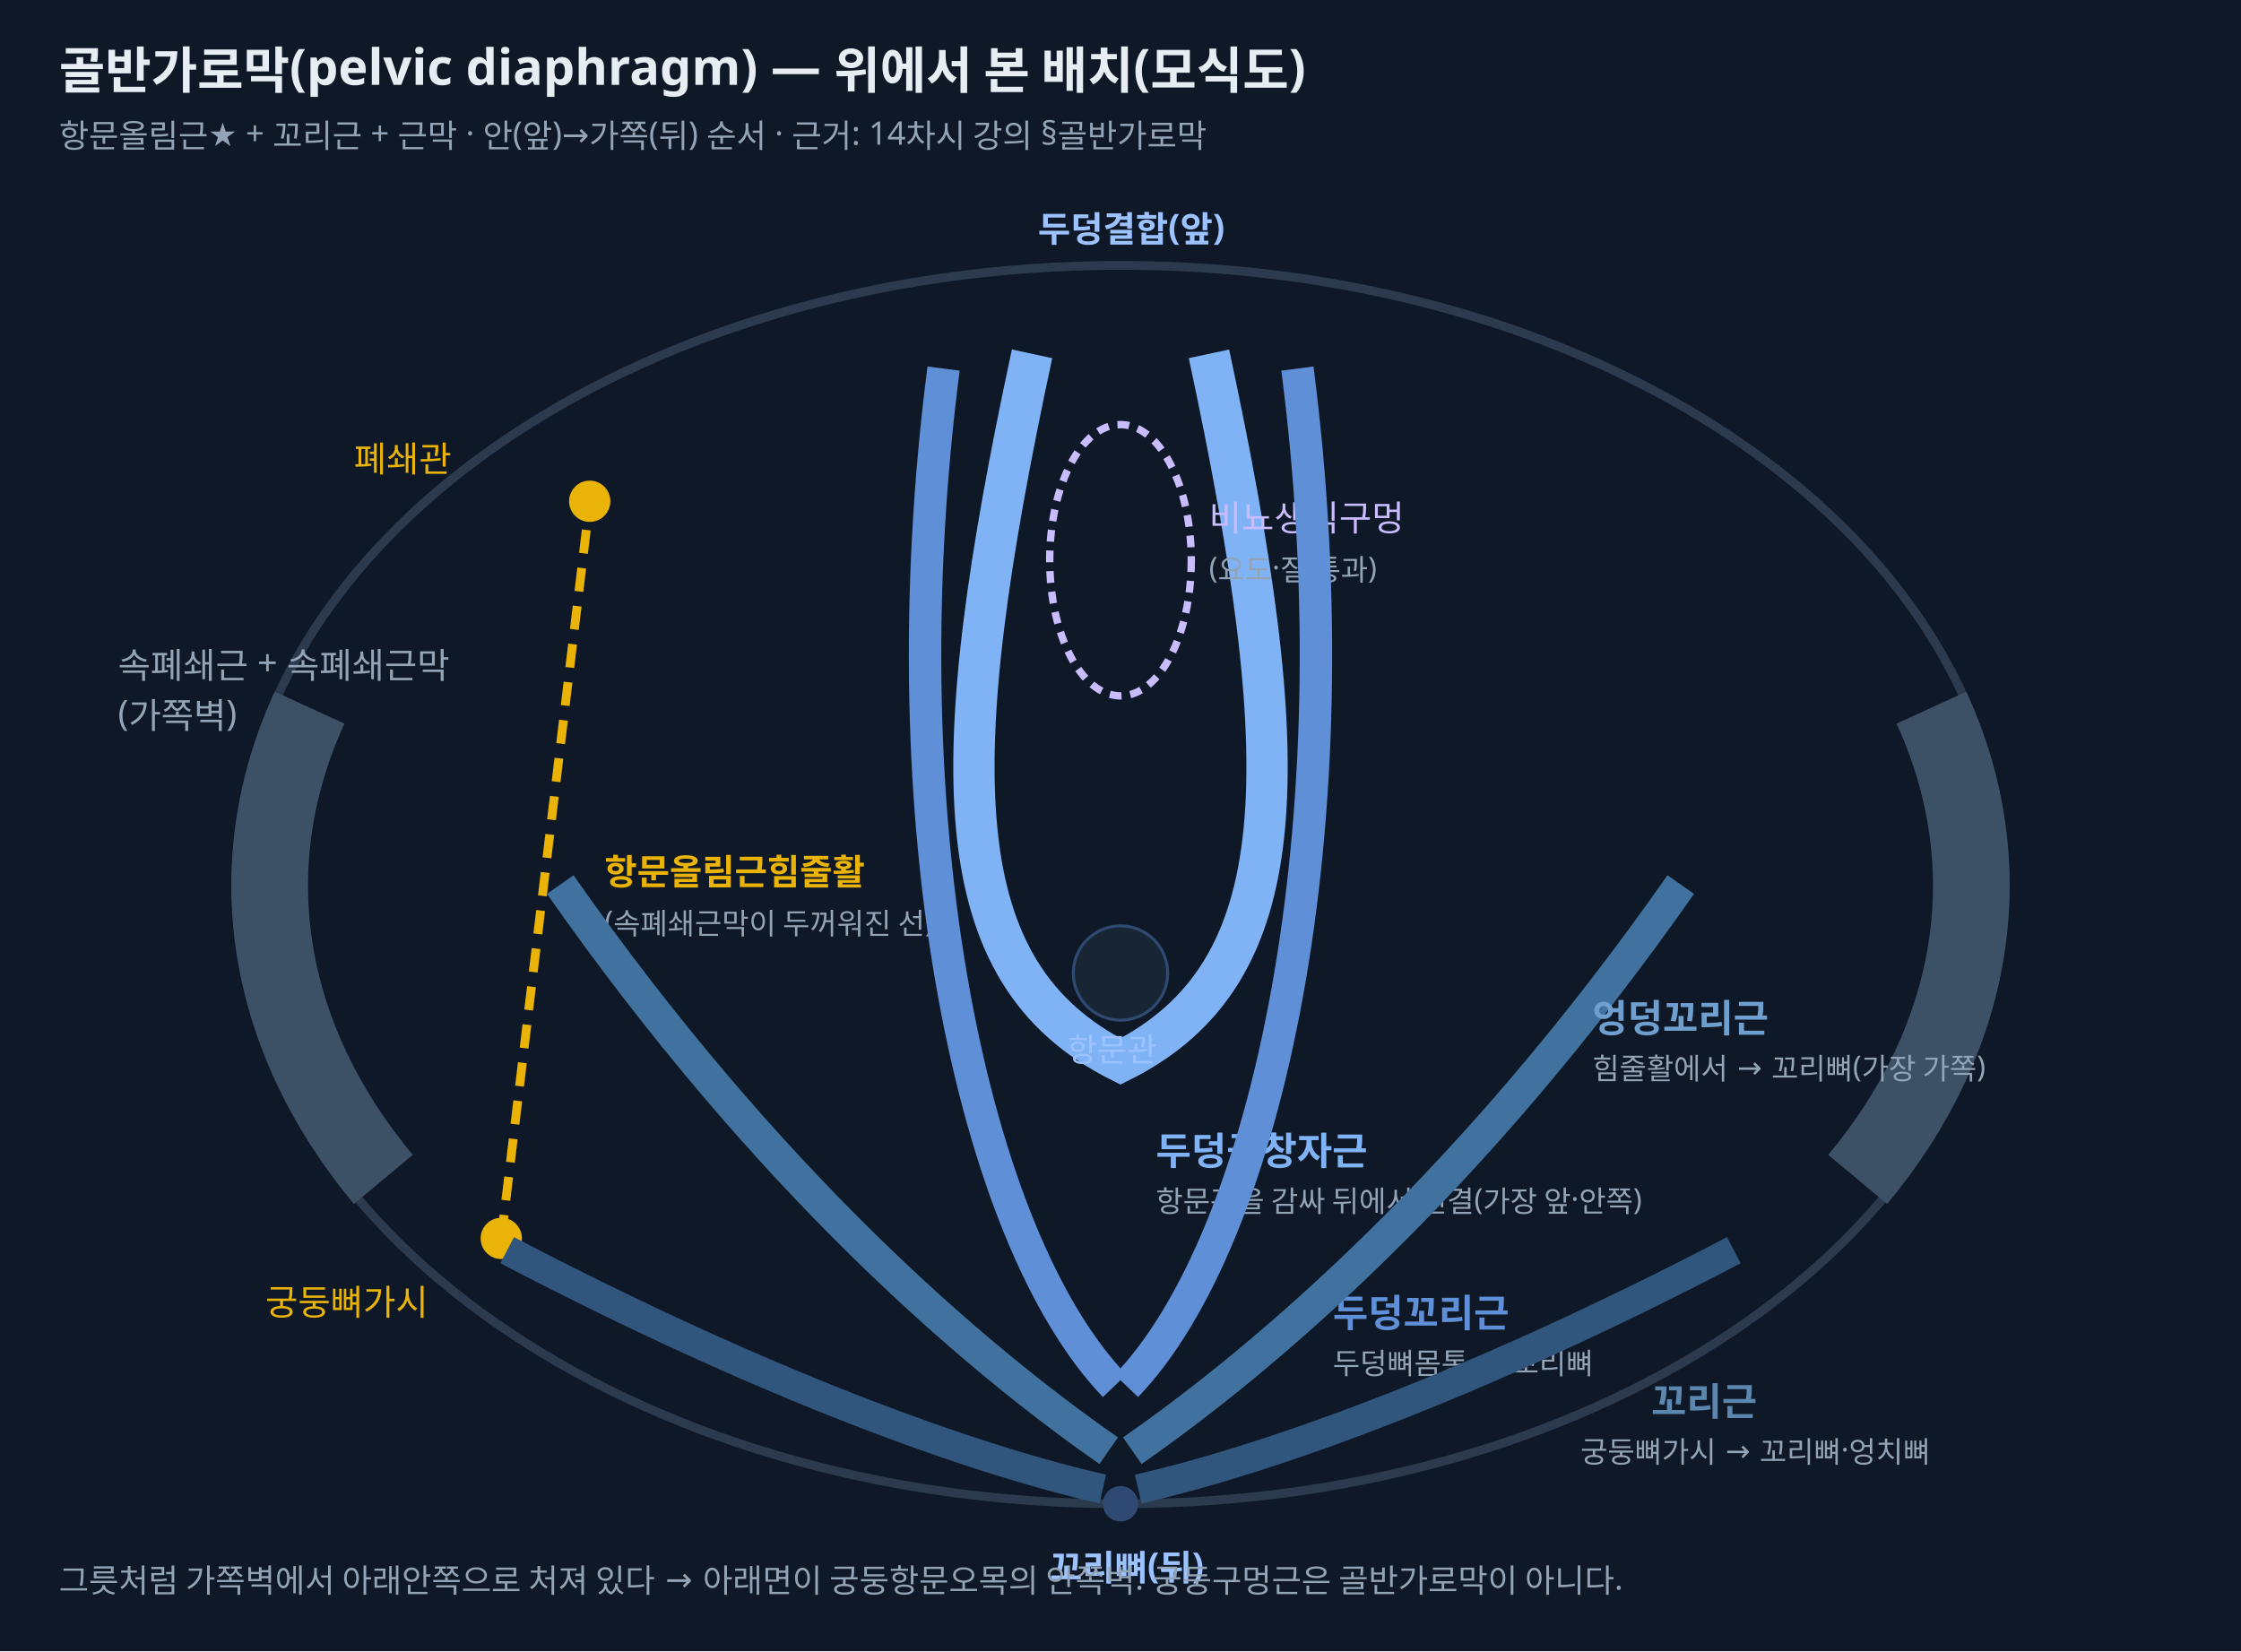
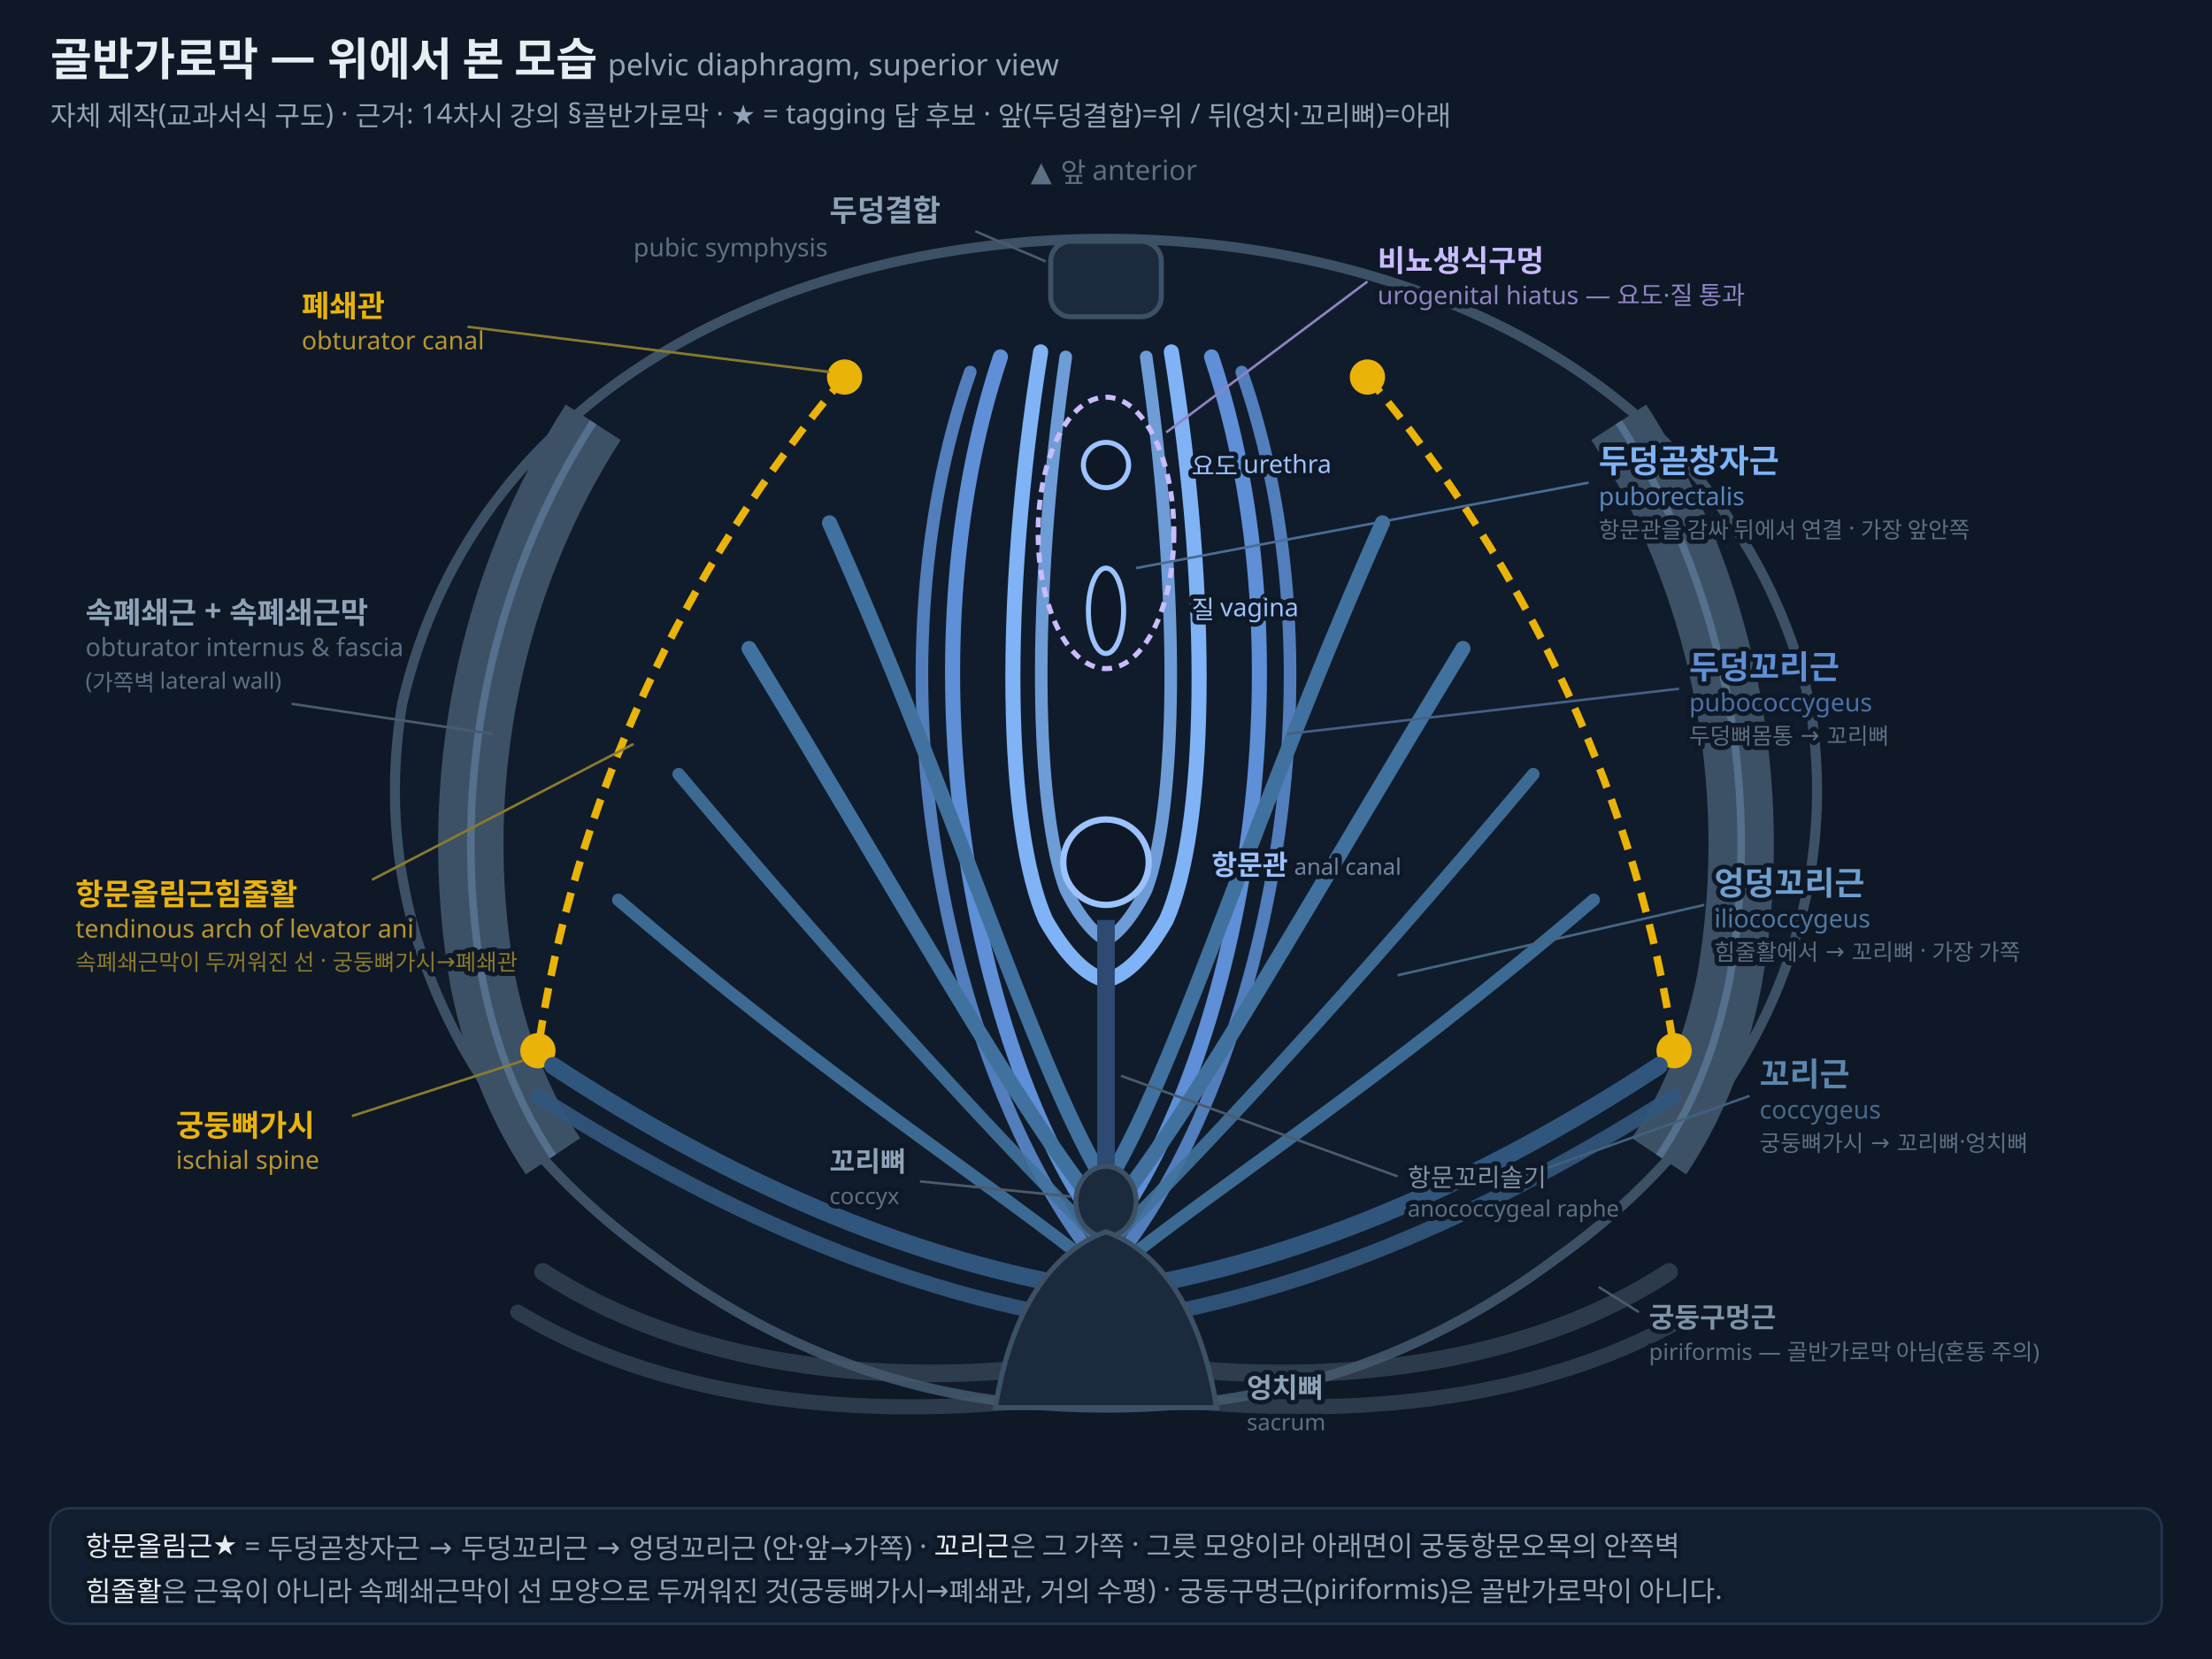
- <svg xmlns="http://www.w3.org/2000/svg" viewBox="0 0 760 560" font-family="'Apple SD Gothic Neo','Noto Sans KR',sans-serif" role="img" aria-label="골반가로막 위에서 본 모식도 — 클로드 자체 제작, 강의 14차시 근거">
-   <rect width="760" height="560" fill="#0e1826" />
-   <text x="20" y="30" fill="#e6edf3" font-size="17" font-weight="700">골반가로막(pelvic diaphragm) — 위에서 본 배치(모식도)</text>
-   <text x="20" y="50" fill="#93a4b7" font-size="11">항문올림근★ + 꼬리근 + 근막 · 안(앞)→가쪽(뒤) 순서 · 근거: 14차시 강의 §골반가로막</text>
-   <ellipse cx="380" cy="300" rx="300" ry="210" fill="none" stroke="#2b3a4d" stroke-width="3" />
-   <text x="352" y="82" fill="#9cc3ff" font-size="12" font-weight="700">두덩결합(앞)</text>
-   <text x="356" y="536" fill="#9cc3ff" font-size="12" font-weight="700">꼬리뼈(뒤)</text>
-   <circle cx="380" cy="510" r="6" fill="#2f4a72" />
-   <path d="M 105 240 A 290 200 0 0 0 130 400" stroke="#3d5166" stroke-width="26" fill="none" />
-   <text x="40" y="230" fill="#93a4b7" font-size="12">속폐쇄근 + 속폐쇄근막</text>
-   <text x="40" y="246" fill="#93a4b7" font-size="12">(가쪽벽)</text>
-   <path d="M 655 240 A 290 200 0 0 1 630 400" stroke="#3d5166" stroke-width="26" fill="none" />
-   <circle cx="170" cy="420" r="7" fill="#eab308" />
-   <text x="90" y="446" fill="#eab308" font-size="12">궁둥뼈가시</text>
-   <circle cx="200" cy="170" r="7" fill="#eab308" />
-   <text x="120" y="160" fill="#eab308" font-size="12">폐쇄관</text>
-   <path d="M 170 420 L 200 170" stroke="#eab308" stroke-width="3" stroke-dasharray="8 5" fill="none" />
-   <text x="205" y="300" fill="#eab308" font-size="12" font-weight="700">항문올림근힘줄활</text>
-   <text x="205" y="316" fill="#93a4b7" font-size="10">(속폐쇄근막이 두꺼워진 선)</text>
-   <path d="M 350 120 C 320 260 320 330 380 360 C 440 330 440 260 410 120" stroke="#7fb3f6" stroke-width="14" fill="none" />
-   <text x="392" y="395" fill="#7fb3f6" font-size="13" font-weight="700">두덩곧창자근</text>
-   <text x="392" y="411" fill="#93a4b7" font-size="10">항문관을 감싸 뒤에서 연결(가장 앞·안쪽)</text>
-   <ellipse cx="380" cy="190" rx="24" ry="46" fill="none" stroke="#c9bcff" stroke-width="2.5" stroke-dasharray="4 3" />
-   <text x="410" y="180" fill="#c9bcff" font-size="12">비뇨생식구멍</text>
-   <text x="410" y="196" fill="#93a4b7" font-size="10">(요도·질 통과)</text>
-   <circle cx="380" cy="330" r="16" fill="#182534" stroke="#2f4a72" />
-   <text x="362" y="360" fill="#9cc3ff" font-size="11">항문관</text>
-   <path d="M 320 125 C 300 280 330 420 378 470" stroke="#5f8fd6" stroke-width="11" fill="none" />
-   <path d="M 440 125 C 460 280 430 420 382 470" stroke="#5f8fd6" stroke-width="11" fill="none" />
-   <text x="452" y="450" fill="#5f8fd6" font-size="13" font-weight="700">두덩꼬리근</text>
-   <text x="452" y="466" fill="#93a4b7" font-size="10">두덩뼈몸통 → 꼬리뼈</text>
-   <path d="M 190 300 C 260 400 330 460 376 492" stroke="#41729f" stroke-width="11" fill="none" />
-   <path d="M 570 300 C 500 400 430 460 384 492" stroke="#41729f" stroke-width="11" fill="none" />
-   <text x="540" y="350" fill="#6f9fce" font-size="13" font-weight="700">엉덩꼬리근</text>
-   <text x="540" y="366" fill="#93a4b7" font-size="10">힘줄활에서 → 꼬리뼈(가장 가쪽)</text>
-   <path d="M 172 424 C 260 470 330 495 374 505" stroke="#31567d" stroke-width="10" fill="none" />
-   <path d="M 588 424 C 500 470 430 495 386 505" stroke="#31567d" stroke-width="10" fill="none" />
-   <text x="560" y="480" fill="#5b87ae" font-size="13" font-weight="700">꼬리근</text>
-   <text x="536" y="496" fill="#93a4b7" font-size="10">궁둥뼈가시 → 꼬리뼈·엉치뼈</text>
-   <text x="20" y="540" fill="#93a4b7" font-size="11">그릇처럼 가쪽벽에서 아래안쪽으로 처져 있다 → 아래면이 궁둥항문오목의 안쪽벽. 궁둥구멍근은 골반가로막이 아니다.</text>
+ <svg xmlns="http://www.w3.org/2000/svg" viewBox="0 0 880 660" font-family="'Apple SD Gothic Neo','Noto Sans KR',sans-serif" role="img" aria-label="골반가로막 — 위에서 본 모습(교과서식 자체 제작 도해), 강의 14차시 근거">
+   <style>text{paint-order:stroke;stroke:#0e1826;stroke-width:3.5px;stroke-linejoin:round}</style>
+   <rect width="880" height="660" fill="#0e1826" />
+   <text x="20" y="30" fill="#e6edf3" font-size="18" font-weight="700">골반가로막 — 위에서 본 모습
+     <tspan fill="#93a4b7" font-size="12" font-weight="400">pelvic diaphragm, superior view</tspan>
+   </text>
+   <text x="20" y="50" fill="#93a4b7" font-size="11">자체 제작(교과서식 구도) · 근거: 14차시 강의 §골반가로막 · ★ = tagging 답 후보 · 앞(두덩결합)=위 / 뒤(엉치·꼬리뼈)=아래</text>
+   <text x="410" y="72" fill="#5d6f83" font-size="11">▲ 앞 anterior</text>
+   <path d="M 440 95 C 560 95 690 150 720 280 C 735 370 690 450 620 500 C 560 545 500 560 440 560 C 380 560 320 545 260 500 C 190 450 145 370 160 280 C 190 150 320 95 440 95 Z" fill="#101c2b" stroke="#3d5166" stroke-width="4" />
+   <rect x="418" y="96" width="44" height="30" rx="8" fill="#1b2a3c" stroke="#3d5166" stroke-width="2" />
+   <text x="330" y="88" fill="#8fa3b8" font-size="12" font-weight="700">두덩결합</text>
+   <text x="252" y="102" fill="#5d6f83" font-size="10">pubic symphysis</text>
+   <path d="M 388 92 L 416 104" stroke="#4a5b6e" stroke-width="1" />
+   <g id="halfL">
+     <path d="M 236 168 C 196 230 178 310 192 390 C 198 420 208 442 220 460" fill="none" stroke="#3d5166" stroke-width="26" />
+     <path d="M 236 168 C 196 230 178 310 192 390 C 198 420 208 442 220 460" fill="none" stroke="#54708c" stroke-width="3" />
+     <circle cx="336" cy="150" r="7" fill="#eab308" />
+     <circle cx="214" cy="418" r="7" fill="#eab308" />
+     <path d="M 336 150 C 272 226 228 320 214 418" fill="none" stroke="#eab308" stroke-width="3" stroke-dasharray="8 5" />
+     <path d="M 414 140 C 398 240 400 330 416 366 C 424 380 432 388 440 390" fill="none" stroke="#7fb3f6" stroke-width="6" stroke-linecap="round" />
+     <path d="M 424 142 C 410 240 412 322 424 354 C 430 366 436 372 440 374" fill="none" stroke="#7fb3f6" stroke-width="5" stroke-linecap="round" opacity="0.85" />
+     <path d="M 398 142 C 358 262 386 414 436 486" fill="none" stroke="#5f8fd6" stroke-width="6" stroke-linecap="round" />
+     <path d="M 386 148 C 344 268 376 420 432 496" fill="none" stroke="#5f8fd6" stroke-width="5" stroke-linecap="round" opacity="0.85" />
+     <path d="M 330 208 C 380 320 410 420 438 468" fill="none" stroke="#41729f" stroke-width="6" stroke-linecap="round" />
+     <path d="M 298 258 C 360 360 404 440 438 482" fill="none" stroke="#41729f" stroke-width="6" stroke-linecap="round" />
+     <path d="M 270 308 C 344 396 400 456 438 494" fill="none" stroke="#41729f" stroke-width="5" stroke-linecap="round" opacity="0.9" />
+     <path d="M 246 358 C 330 430 396 472 438 506" fill="none" stroke="#41729f" stroke-width="5" stroke-linecap="round" opacity="0.9" />
+     <path d="M 220 424 C 290 470 360 500 428 512" fill="none" stroke="#31567d" stroke-width="7" stroke-linecap="round" />
+     <path d="M 214 436 C 286 482 356 512 424 524" fill="none" stroke="#31567d" stroke-width="6" stroke-linecap="round" opacity="0.9" />
+     <path d="M 414 544 C 340 552 268 540 216 506" fill="none" stroke="#46586c" stroke-width="7" stroke-linecap="round" opacity="0.55" />
+     <path d="M 420 556 C 340 566 262 556 206 522" fill="none" stroke="#46586c" stroke-width="6" stroke-linecap="round" opacity="0.55" />
+   </g>
+   <use href="#halfL" transform="translate(880 0) scale(-1 1)" />
+   <path d="M 440 366 L 440 466" stroke="#2f4a72" stroke-width="7" />
+   <ellipse cx="440" cy="478" rx="12" ry="14" fill="#1b2a3c" stroke="#3d5166" stroke-width="2" />
+   <path d="M 396 560 C 402 522 418 498 440 490 C 462 498 478 522 484 560 Z" fill="#1b2a3c" stroke="#3d5166" stroke-width="2" />
+   <text x="330" y="466" fill="#8fa3b8" font-size="11" font-weight="700">꼬리뼈</text>
+   <text x="330" y="479" fill="#5d6f83" font-size="9">coccyx</text>
+   <path d="M 366 470 L 426 476" stroke="#4a5b6e" stroke-width="1" />
+   <text x="496" y="556" fill="#8fa3b8" font-size="11" font-weight="700">엉치뼈</text>
+   <text x="496" y="569" fill="#5d6f83" font-size="9">sacrum</text>
+   <ellipse cx="440" cy="212" rx="27" ry="54" fill="none" stroke="#c9bcff" stroke-width="2" stroke-dasharray="4 3" />
+   <circle cx="440" cy="185" r="9" fill="#0e1826" stroke="#9cc3ff" stroke-width="2" />
+   <ellipse cx="440" cy="243" rx="7" ry="17" fill="#0e1826" stroke="#9cc3ff" stroke-width="2" />
+   <circle cx="440" cy="343" r="17" fill="#0e1826" stroke="#9cc3ff" stroke-width="2.5" />
+   <text x="474" y="189" fill="#9cc3ff" font-size="10">요도 urethra</text>
+   <text x="474" y="246" fill="#9cc3ff" font-size="10">질 vagina</text>
+   <text x="482" y="348" fill="#9cc3ff" font-size="11" font-weight="700">항문관 <tspan font-weight="400" font-size="9" fill="#6f87a3">anal canal</tspan>
+   </text>
+   <text x="548" y="108" fill="#c9bcff" font-size="12" font-weight="700">비뇨생식구멍</text>
+   <text x="548" y="121" fill="#8f84c2" font-size="10">urogenital hiatus — 요도·질 통과</text>
+   <path d="M 544 112 L 464 172" stroke="#8f84c2" stroke-width="1" />
+   <text x="120" y="126" fill="#eab308" font-size="12" font-weight="700">폐쇄관</text>
+   <text x="120" y="139" fill="#b7962e" font-size="10">obturator canal</text>
+   <path d="M 186 130 L 330 148" stroke="#8b7a2e" stroke-width="1" />
+   <text x="34" y="248" fill="#8fa3b8" font-size="12" font-weight="700">속폐쇄근 + 속폐쇄근막</text>
+   <text x="34" y="261" fill="#5d6f83" font-size="10">obturator internus &amp; fascia</text>
+   <text x="34" y="274" fill="#5d6f83" font-size="9">(가쪽벽 lateral wall)</text>
+   <path d="M 116 280 L 196 292" stroke="#4a5b6e" stroke-width="1" />
+   <text x="30" y="360" fill="#eab308" font-size="12" font-weight="700">항문올림근힘줄활</text>
+   <text x="30" y="373" fill="#b7962e" font-size="10">tendinous arch of levator ani</text>
+   <text x="30" y="386" fill="#8b7a2e" font-size="9">속폐쇄근막이 두꺼워진 선 · 궁둥뼈가시→폐쇄관</text>
+   <path d="M 148 350 L 252 296" stroke="#8b7a2e" stroke-width="1" />
+   <text x="70" y="452" fill="#eab308" font-size="12" font-weight="700">궁둥뼈가시</text>
+   <text x="70" y="465" fill="#b7962e" font-size="10">ischial spine</text>
+   <path d="M 140 444 L 208 422" stroke="#8b7a2e" stroke-width="1" />
+   <text x="636" y="188" fill="#7fb3f6" font-size="13" font-weight="700">두덩곧창자근</text>
+   <text x="636" y="201" fill="#5a86bd" font-size="10">puborectalis</text>
+   <text x="636" y="214" fill="#5d6f83" font-size="9">항문관을 감싸 뒤에서 연결 · 가장 앞안쪽</text>
+   <path d="M 632 192 L 452 226" stroke="#4a6c96" stroke-width="1" />
+   <text x="672" y="270" fill="#5f8fd6" font-size="13" font-weight="700">두덩꼬리근</text>
+   <text x="672" y="283" fill="#4a70a8" font-size="10">pubococcygeus</text>
+   <text x="672" y="296" fill="#5d6f83" font-size="9">두덩뼈몸통 → 꼬리뼈</text>
+   <path d="M 668 274 L 512 292" stroke="#455f86" stroke-width="1" />
+   <text x="682" y="356" fill="#6f9fce" font-size="13" font-weight="700">엉덩꼬리근</text>
+   <text x="682" y="369" fill="#4f78a0" font-size="10">iliococcygeus</text>
+   <text x="682" y="382" fill="#5d6f83" font-size="9">힘줄활에서 → 꼬리뼈 · 가장 가쪽</text>
+   <path d="M 678 360 L 556 388" stroke="#456684" stroke-width="1" />
+   <text x="700" y="432" fill="#5b87ae" font-size="13" font-weight="700">꼬리근</text>
+   <text x="700" y="445" fill="#47698a" font-size="10">coccygeus</text>
+   <text x="700" y="458" fill="#5d6f83" font-size="9">궁둥뼈가시 → 꼬리뼈·엉치뼈</text>
+   <path d="M 696 436 L 606 468" stroke="#40607e" stroke-width="1" />
+   <text x="656" y="528" fill="#7f93a8" font-size="11" font-weight="700">궁둥구멍근</text>
+   <text x="656" y="541" fill="#5d6f83" font-size="9">piriformis — 골반가로막 아님(혼동 주의)</text>
+   <path d="M 652 522 L 636 512" stroke="#4a5b6e" stroke-width="1" />
+   <text x="560" y="472" fill="#7f93a8" font-size="10">항문꼬리솔기</text>
+   <text x="560" y="484" fill="#5d6f83" font-size="9">anococcygeal raphe</text>
+   <path d="M 556 468 L 446 428" stroke="#4a5b6e" stroke-width="1" />
+   <rect x="20" y="600" width="840" height="46" rx="8" fill="#121f30" stroke="#22344a" />
+   <text x="34" y="619" fill="#93a4b7" font-size="11">
+     <tspan fill="#e6edf3">항문올림근★</tspan> = 두덩곧창자근 → 두덩꼬리근 → 엉덩꼬리근 (안·앞→가쪽) · <tspan fill="#e6edf3">꼬리근</tspan>은 그 가쪽 · 그릇 모양이라 아래면이 궁둥항문오목의 안쪽벽</text>
+   <text x="34" y="637" fill="#93a4b7" font-size="11">
+     <tspan fill="#e6edf3">힘줄활</tspan>은 근육이 아니라 속폐쇄근막이 선 모양으로 두꺼워진 것(궁둥뼈가시→폐쇄관, 거의 수평) · 궁둥구멍근(piriformis)은 골반가로막이 아니다.</text>
</svg>
